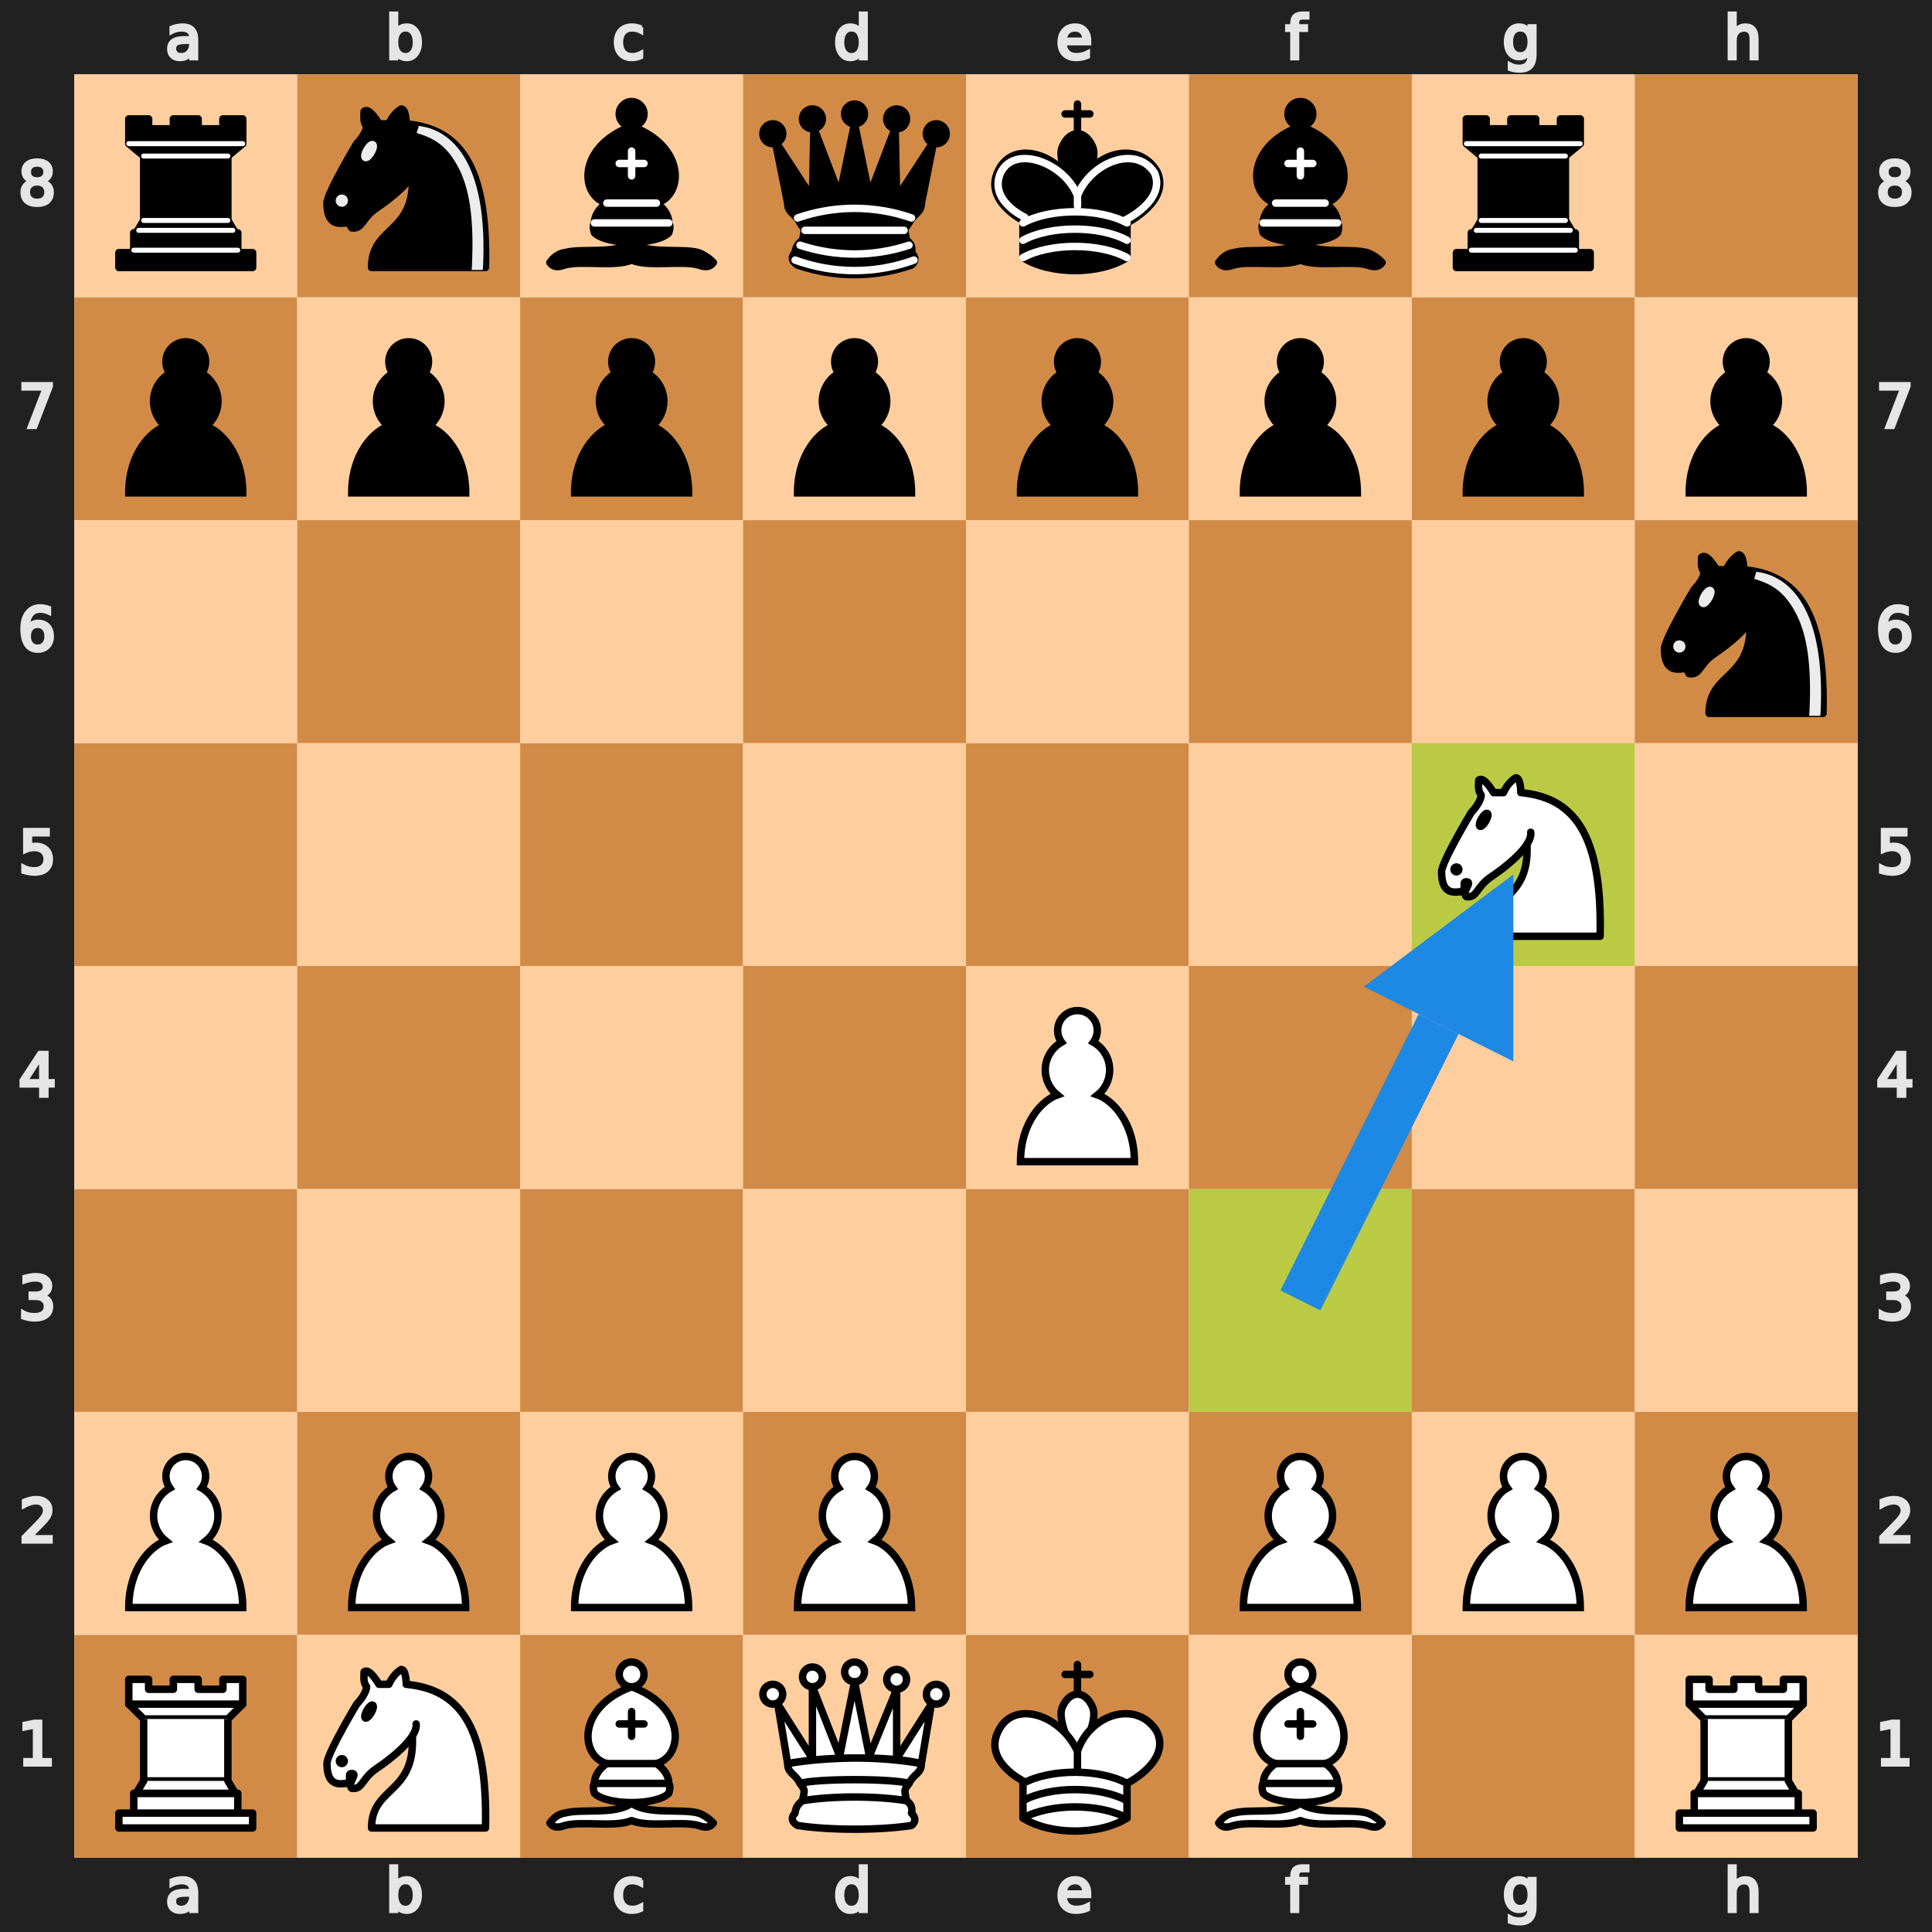
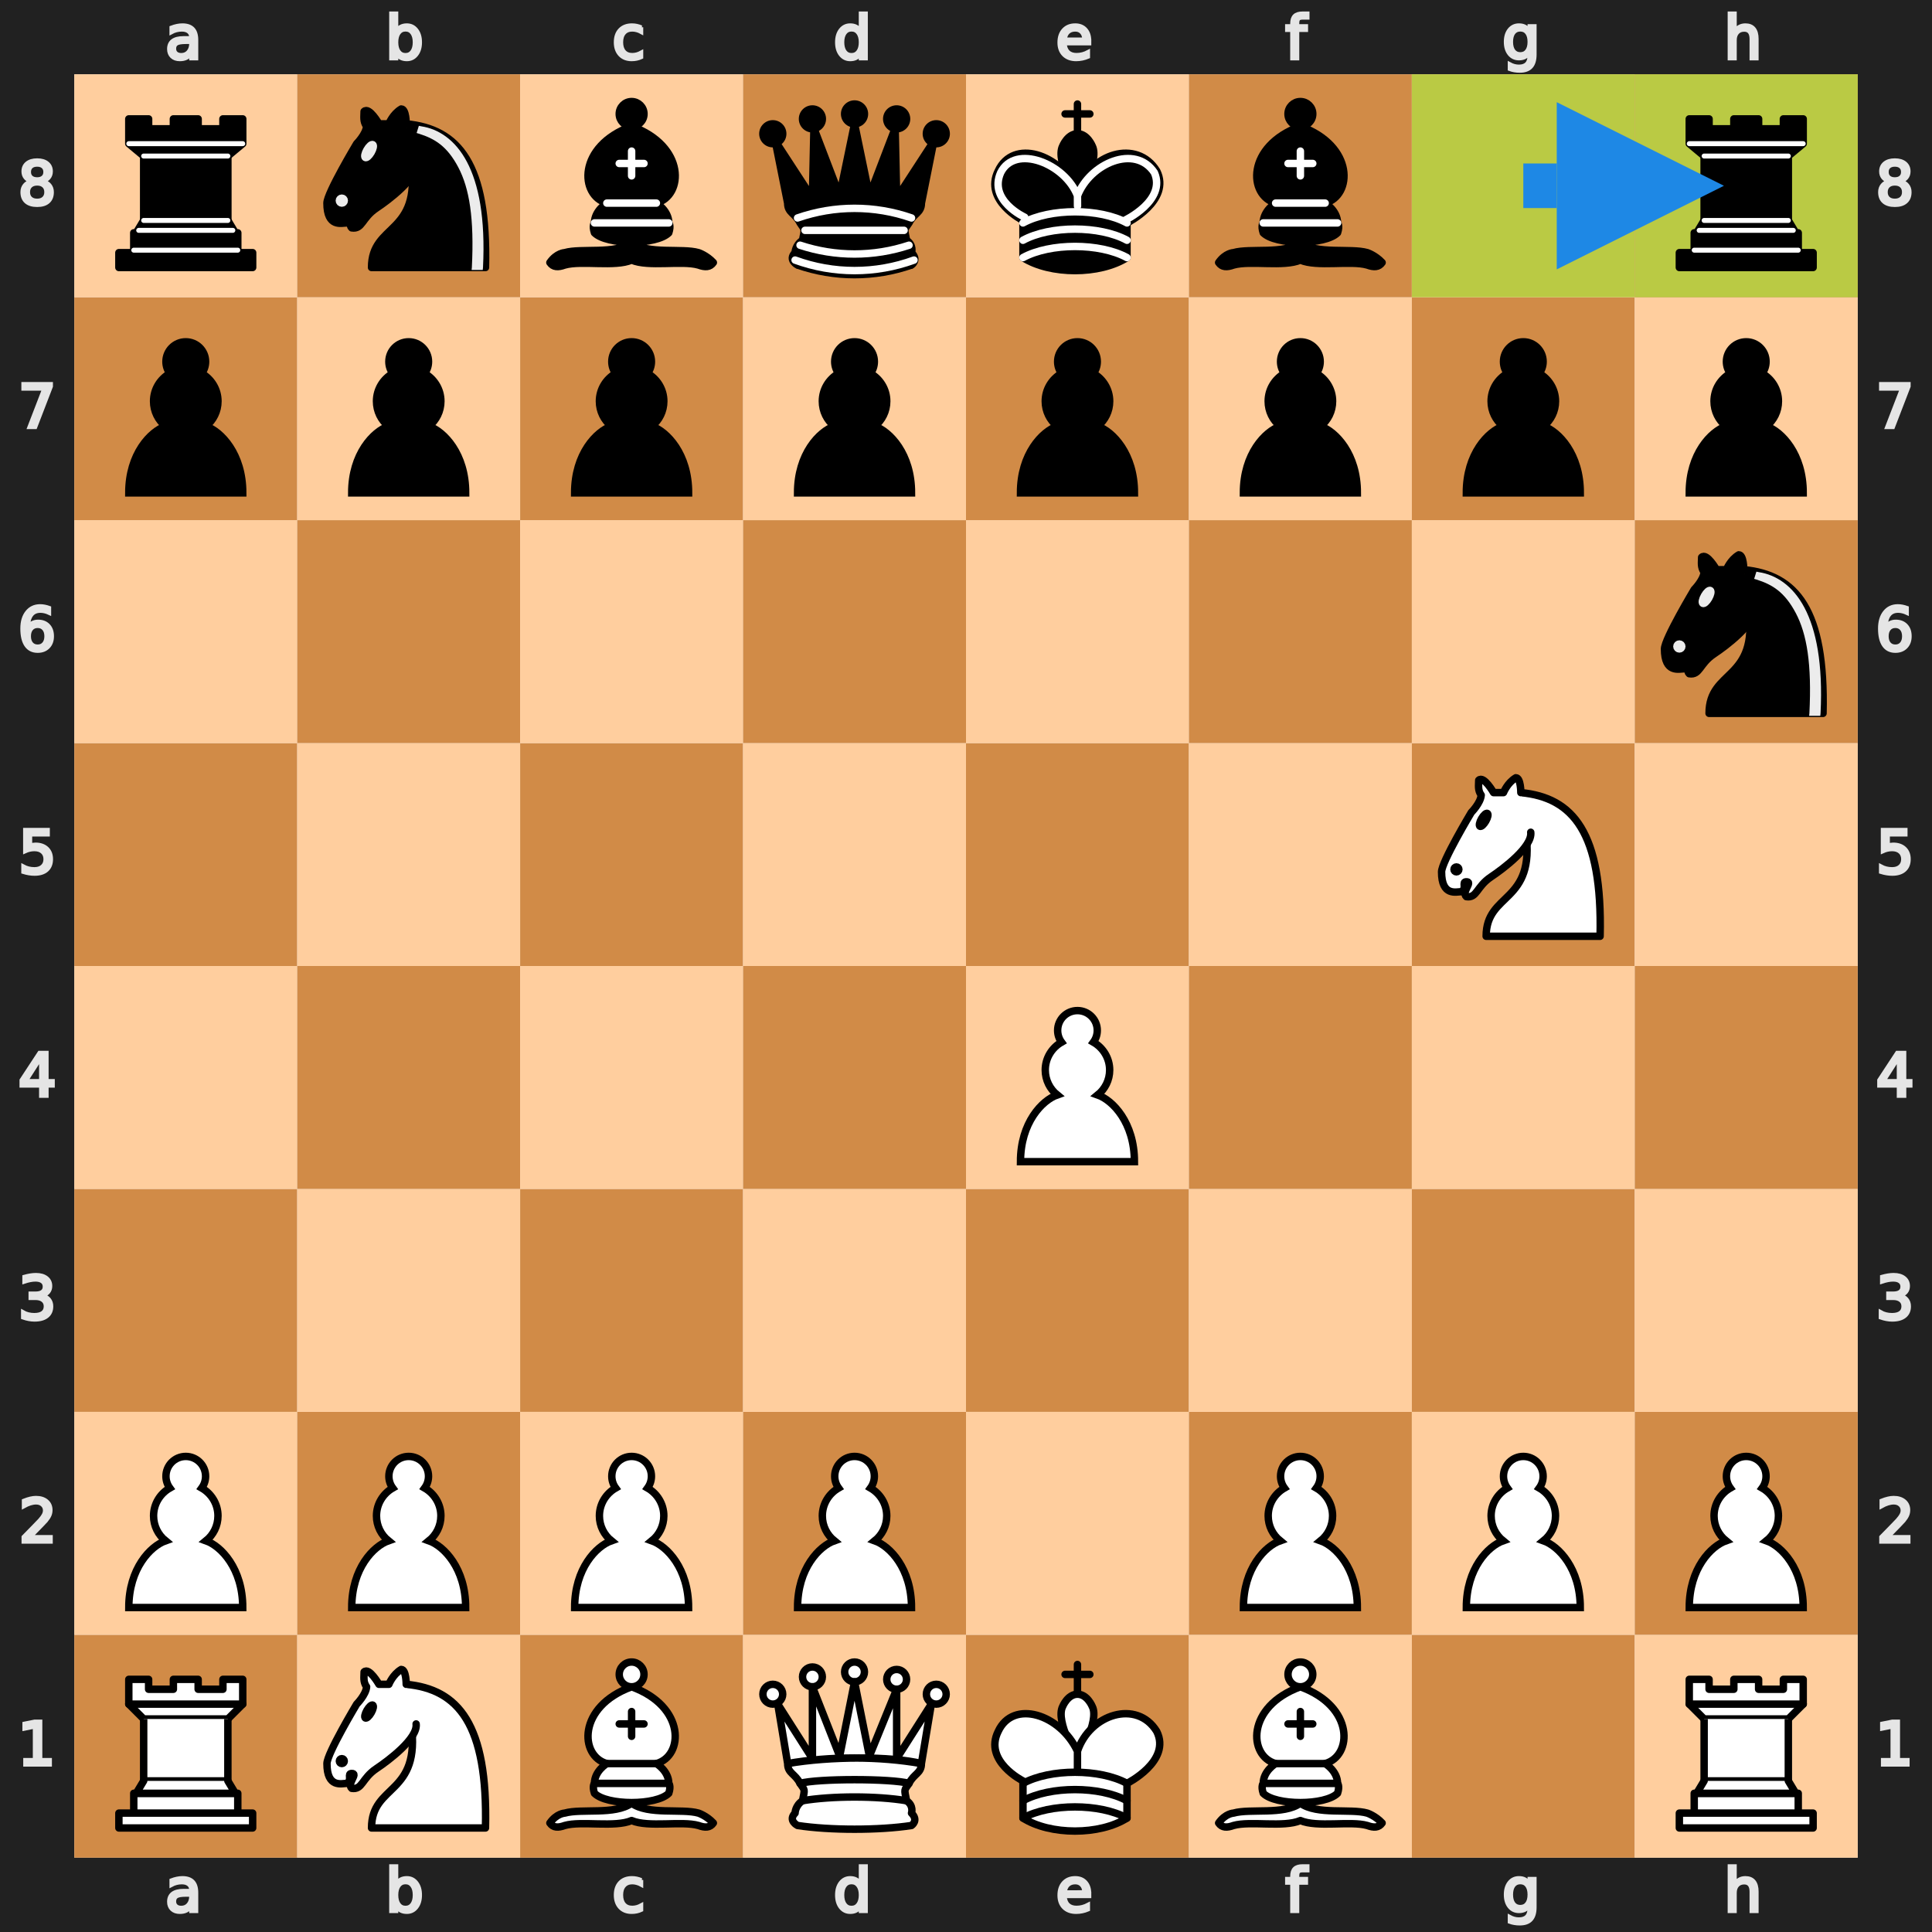
<svg xmlns="http://www.w3.org/2000/svg" xmlns:xlink="http://www.w3.org/1999/xlink" viewBox="0 0 390 390" width="400" height="400">
  <defs>
    <g id="white-pawn" class="white pawn">
      <path d="M22.5 9c-2.21 0-4 1.79-4 4 0 .89.29 1.71.78 2.38C17.33 16.5 16 18.59 16 21c0 2.03.94 3.84 2.41 5.03-3 1.06-7.41 5.55-7.41 13.47h23c0-7.92-4.41-12.41-7.41-13.47 1.47-1.19 2.41-3 2.41-5.03 0-2.41-1.33-4.5-3.28-5.62.49-.67.78-1.49.78-2.38 0-2.21-1.79-4-4-4z" fill="#fff" stroke="#000" stroke-width="1.5" stroke-linecap="round" />
    </g>
    <g id="white-knight" class="white knight" fill="none" fill-rule="evenodd" stroke="#000" stroke-width="1.5" stroke-linecap="round" stroke-linejoin="round">
      <path d="M 22,10 C 32.5,11 38.5,18 38,39 L 15,39 C 15,30 25,32.5 23,18" style="fill:#ffffff; stroke:#000000;" />
      <path d="M 24,18 C 24.38,20.91 18.45,25.37 16,27 C 13,29 13.18,31.34 11,31 C 9.958,30.06 12.41,27.96 11,28 C 10,28 11.19,29.23 10,30 C 9,30 5.997,31 6,26 C 6,24 12,14 12,14 C 12,14 13.89,12.1 14,10.5 C 13.27,9.506 13.5,8.5 13.5,7.5 C 14.5,6.5 16.5,10 16.5,10 L 18.5,10 C 18.5,10 19.28,8.008 21,7 C 22,7 22,10 22,10" style="fill:#ffffff; stroke:#000000;" />
      <path d="M 9.5 25.5 A 0.5 0.5 0 1 1 8.5,25.5 A 0.5 0.5 0 1 1 9.5 25.5 z" style="fill:#000000; stroke:#000000;" />
      <path d="M 15 15.5 A 0.5 1.5 0 1 1 14,15.5 A 0.5 1.5 0 1 1 15 15.5 z" transform="matrix(0.866,0.5,-0.5,0.866,9.693,-5.173)" style="fill:#000000; stroke:#000000;" />
    </g>
    <g id="white-bishop" class="white bishop" fill="none" fill-rule="evenodd" stroke="#000" stroke-width="1.5" stroke-linecap="round" stroke-linejoin="round">
      <g fill="#fff" stroke-linecap="butt">
        <path d="M9 36c3.39-.97 10.11.43 13.5-2 3.39 2.43 10.11 1.03 13.5 2 0 0 1.65.54 3 2-.68.97-1.65.99-3 .5-3.39-.97-10.11.46-13.5-1-3.39 1.46-10.11.03-13.5 1-1.354.49-2.323.47-3-.5 1.354-1.94 3-2 3-2zM15 32c2.5 2.5 12.5 2.5 15 0 .5-1.5 0-2 0-2 0-2.5-2.5-4-2.5-4 5.5-1.5 6-11.5-5-15.5-11 4-10.5 14-5 15.5 0 0-2.5 1.5-2.5 4 0 0-.5.5 0 2zM25 8a2.5 2.5 0 1 1-5 0 2.5 2.5 0 1 1 5 0z" />
      </g>
      <path d="M17.5 26h10M15 30h15m-7.5-14.5v5M20 18h5" stroke-linejoin="miter" />
    </g>
    <g id="white-rook" class="white rook" fill="#fff" fill-rule="evenodd" stroke="#000" stroke-width="1.5" stroke-linecap="round" stroke-linejoin="round">
      <path d="M9 39h27v-3H9v3zM12 36v-4h21v4H12zM11 14V9h4v2h5V9h5v2h5V9h4v5" stroke-linecap="butt" />
      <path d="M34 14l-3 3H14l-3-3" />
      <path d="M31 17v12.5H14V17" stroke-linecap="butt" stroke-linejoin="miter" />
      <path d="M31 29.5l1.5 2.5h-20l1.5-2.5" />
      <path d="M11 14h23" fill="none" stroke-linejoin="miter" />
    </g>
    <g id="white-queen" class="white queen" fill="#fff" fill-rule="evenodd" stroke="#000" stroke-width="1.5" stroke-linecap="round" stroke-linejoin="round">
      <path d="M8 12a2 2 0 1 1-4 0 2 2 0 1 1 4 0zM24.5 7.5a2 2 0 1 1-4 0 2 2 0 1 1 4 0zM41 12a2 2 0 1 1-4 0 2 2 0 1 1 4 0zM16 8.5a2 2 0 1 1-4 0 2 2 0 1 1 4 0zM33 9a2 2 0 1 1-4 0 2 2 0 1 1 4 0z" />
      <path d="M9 26c8.5-1.5 21-1.5 27 0l2-12-7 11V11l-5.5 13.5-3-15-3 15-5.5-14V25L7 14l2 12zM9 26c0 2 1.5 2 2.5 4 1 1.5 1 1 .5 3.5-1.5 1-1.5 2.5-1.5 2.5-1.5 1.5.5 2.5.5 2.5 6.5 1 16.5 1 23 0 0 0 1.5-1 0-2.5 0 0 .5-1.5-1-2.5-.5-2.5-.5-2 .5-3.5 1-2 2.5-2 2.5-4-8.5-1.5-18.5-1.5-27 0z" stroke-linecap="butt" />
      <path d="M11.5 30c3.5-1 18.5-1 22 0M12 33.5c6-1 15-1 21 0" fill="none" />
    </g>
    <g id="white-king" class="white king" fill="none" fill-rule="evenodd" stroke="#000" stroke-width="1.5" stroke-linecap="round" stroke-linejoin="round">
      <path d="M22.5 11.63V6M20 8h5" stroke-linejoin="miter" />
      <path d="M22.5 25s4.5-7.5 3-10.5c0 0-1-2.5-3-2.5s-3 2.5-3 2.5c-1.5 3 3 10.5 3 10.5" fill="#fff" stroke-linecap="butt" stroke-linejoin="miter" />
      <path d="M11.5 37c5.5 3.5 15.5 3.5 21 0v-7s9-4.5 6-10.5c-4-6.5-13.5-3.5-16 4V27v-3.5c-3.5-7.5-13-10.5-16-4-3 6 5 10 5 10V37z" fill="#fff" />
      <path d="M11.5 30c5.5-3 15.5-3 21 0m-21 3.5c5.5-3 15.5-3 21 0m-21 3.5c5.5-3 15.5-3 21 0" />
    </g>
    <g id="black-pawn" class="black pawn">
      <path d="M22.5 9c-2.21 0-4 1.79-4 4 0 .89.29 1.71.78 2.38C17.33 16.5 16 18.59 16 21c0 2.03.94 3.84 2.41 5.03-3 1.06-7.41 5.55-7.41 13.47h23c0-7.92-4.41-12.41-7.41-13.47 1.47-1.19 2.41-3 2.41-5.03 0-2.41-1.33-4.5-3.28-5.62.49-.67.78-1.49.78-2.38 0-2.21-1.79-4-4-4z" fill="#000" stroke="#000" stroke-width="1.5" stroke-linecap="round" />
    </g>
    <g id="black-knight" class="black knight" fill="none" fill-rule="evenodd" stroke="#000" stroke-width="1.5" stroke-linecap="round" stroke-linejoin="round">
      <path d="M 22,10 C 32.5,11 38.5,18 38,39 L 15,39 C 15,30 25,32.5 23,18" style="fill:#000000; stroke:#000000;" />
      <path d="M 24,18 C 24.38,20.91 18.45,25.37 16,27 C 13,29 13.18,31.34 11,31 C 9.958,30.06 12.41,27.96 11,28 C 10,28 11.19,29.23 10,30 C 9,30 5.997,31 6,26 C 6,24 12,14 12,14 C 12,14 13.89,12.1 14,10.5 C 13.27,9.506 13.5,8.5 13.5,7.5 C 14.5,6.5 16.5,10 16.5,10 L 18.5,10 C 18.5,10 19.28,8.008 21,7 C 22,7 22,10 22,10" style="fill:#000000; stroke:#000000;" />
      <path d="M 9.5 25.5 A 0.5 0.5 0 1 1 8.5,25.5 A 0.5 0.5 0 1 1 9.5 25.5 z" style="fill:#ececec; stroke:#ececec;" />
      <path d="M 15 15.5 A 0.5 1.5 0 1 1 14,15.5 A 0.5 1.5 0 1 1 15 15.5 z" transform="matrix(0.866,0.5,-0.5,0.866,9.693,-5.173)" style="fill:#ececec; stroke:#ececec;" />
      <path d="M 24.55,10.4 L 24.1,11.85 L 24.6,12 C 27.75,13 30.25,14.49 32.5,18.75 C 34.75,23.01 35.75,29.06 35.25,39 L 35.2,39.5 L 37.45,39.5 L 37.5,39 C 38,28.94 36.62,22.15 34.25,17.66 C 31.88,13.17 28.46,11.02 25.06,10.5 L 24.55,10.4 z " style="fill:#ececec; stroke:none;" />
    </g>
    <g id="black-bishop" class="black bishop" fill="none" fill-rule="evenodd" stroke="#000" stroke-width="1.5" stroke-linecap="round" stroke-linejoin="round">
      <path d="M9 36c3.39-.97 10.11.43 13.5-2 3.39 2.43 10.11 1.03 13.5 2 0 0 1.65.54 3 2-.68.97-1.65.99-3 .5-3.39-.97-10.11.46-13.5-1-3.39 1.46-10.11.03-13.5 1-1.354.49-2.323.47-3-.5 1.354-1.94 3-2 3-2zm6-4c2.5 2.5 12.5 2.5 15 0 .5-1.5 0-2 0-2 0-2.5-2.5-4-2.5-4 5.5-1.5 6-11.5-5-15.5-11 4-10.5 14-5 15.5 0 0-2.5 1.5-2.5 4 0 0-.5.5 0 2zM25 8a2.5 2.5 0 1 1-5 0 2.5 2.5 0 1 1 5 0z" fill="#000" stroke-linecap="butt" />
      <path d="M17.5 26h10M15 30h15m-7.5-14.5v5M20 18h5" stroke="#fff" stroke-linejoin="miter" />
    </g>
    <g id="black-rook" class="black rook" fill="#000" fill-rule="evenodd" stroke="#000" stroke-width="1.5" stroke-linecap="round" stroke-linejoin="round">
      <path d="M9 39h27v-3H9v3zM12.5 32l1.5-2.5h17l1.5 2.5h-20zM12 36v-4h21v4H12z" stroke-linecap="butt" />
      <path d="M14 29.5v-13h17v13H14z" stroke-linecap="butt" stroke-linejoin="miter" />
      <path d="M14 16.5L11 14h23l-3 2.5H14zM11 14V9h4v2h5V9h5v2h5V9h4v5H11z" stroke-linecap="butt" />
      <path d="M12 35.5h21M13 31.5h19M14 29.5h17M14 16.5h17M11 14h23" fill="none" stroke="#fff" stroke-width="1" stroke-linejoin="miter" />
    </g>
    <g id="black-queen" class="black queen" fill="#000" fill-rule="evenodd" stroke="#000" stroke-width="1.5" stroke-linecap="round" stroke-linejoin="round">
      <g fill="#000" stroke="none">
        <circle cx="6" cy="12" r="2.75" />
        <circle cx="14" cy="9" r="2.75" />
        <circle cx="22.5" cy="8" r="2.75" />
        <circle cx="31" cy="9" r="2.75" />
        <circle cx="39" cy="12" r="2.75" />
      </g>
      <path d="M9 26c8.5-1.5 21-1.5 27 0l2.5-12.5L31 25l-.3-14.1-5.2 13.6-3-14.5-3 14.5-5.2-13.6L14 25 6.5 13.5 9 26zM9 26c0 2 1.5 2 2.5 4 1 1.5 1 1 .5 3.5-1.5 1-1.5 2.5-1.5 2.5-1.5 1.5.5 2.5.5 2.5 6.5 1 16.5 1 23 0 0 0 1.5-1 0-2.5 0 0 .5-1.5-1-2.5-.5-2.5-.5-2 .5-3.5 1-2 2.5-2 2.5-4-8.5-1.5-18.5-1.5-27 0z" stroke-linecap="butt" />
      <path d="M11 38.5a35 35 1 0 0 23 0" fill="none" stroke-linecap="butt" />
      <path d="M11 29a35 35 1 0 1 23 0M12.5 31.5h20M11.5 34.5a35 35 1 0 0 22 0M10.5 37.5a35 35 1 0 0 24 0" fill="none" stroke="#fff" />
    </g>
    <g id="black-king" class="black king" fill="none" fill-rule="evenodd" stroke="#000" stroke-width="1.5" stroke-linecap="round" stroke-linejoin="round">
      <path d="M22.5 11.63V6" stroke-linejoin="miter" />
      <path d="M22.5 25s4.5-7.5 3-10.5c0 0-1-2.5-3-2.5s-3 2.5-3 2.5c-1.5 3 3 10.5 3 10.5" fill="#000" stroke-linecap="butt" stroke-linejoin="miter" />
      <path d="M11.5 37c5.5 3.5 15.5 3.5 21 0v-7s9-4.5 6-10.5c-4-6.5-13.5-3.5-16 4V27v-3.5c-3.5-7.5-13-10.5-16-4-3 6 5 10 5 10V37z" fill="#000" />
      <path d="M20 8h5" stroke-linejoin="miter" />
      <path d="M32 29.5s8.5-4 6.03-9.65C34.15 14 25 18 22.5 24.5l.01 2.1-.01-2.1C20 18 9.906 14 6.997 19.85c-2.497 5.65 4.853 9 4.853 9M11.5 30c5.5-3 15.5-3 21 0m-21 3.5c5.5-3 15.5-3 21 0m-21 3.5c5.5-3 15.5-3 21 0" stroke="#fff" />
    </g>
  </defs>
  <rect x="7.5" y="7.5" width="375" height="375" fill="none" stroke="#212121" stroke-width="15" />
  <g transform="translate(20, 1) scale(0.75, 0.75)" fill="#e5e5e5" stroke="#e5e5e5">
    <path d="M23.328 10.016q-1.742 0-2.414.398-.672.398-.672 1.36 0 .765.5 1.218.508.445 1.375.445 1.196 0 1.914-.843.727-.852.727-2.258v-.32zm2.867-.594v4.992h-1.437v-1.328q-.492.797-1.227 1.18-.734.375-1.797.375-1.343 0-2.14-.75-.79-.758-.79-2.024 0-1.476.985-2.226.992-.75 2.953-.75h2.016V8.75q0-.992-.656-1.531-.649-.547-1.829-.547-.75 0-1.46.18-.711.18-1.368.539V6.062q.79-.304 1.532-.453.742-.156 1.445-.156 1.898 0 2.836.984.937.985.937 2.985z" />
  </g>
  <g transform="translate(20, 375) scale(0.75, 0.75)" fill="#e5e5e5" stroke="#e5e5e5">
    <path d="M23.328 10.016q-1.742 0-2.414.398-.672.398-.672 1.36 0 .765.5 1.218.508.445 1.375.445 1.196 0 1.914-.843.727-.852.727-2.258v-.32zm2.867-.594v4.992h-1.437v-1.328q-.492.797-1.227 1.18-.734.375-1.797.375-1.343 0-2.14-.75-.79-.758-.79-2.024 0-1.476.985-2.226.992-.75 2.953-.75h2.016V8.75q0-.992-.656-1.531-.649-.547-1.829-.547-.75 0-1.46.18-.711.18-1.368.539V6.062q.79-.304 1.532-.453.742-.156 1.445-.156 1.898 0 2.836.984.937.985.937 2.985z" />
  </g>
  <g transform="translate(65, 1) scale(0.75, 0.75)" fill="#e5e5e5" stroke="#e5e5e5">
    <path d="M24.922 10.047q0-1.586-.656-2.485-.649-.906-1.79-.906-1.14 0-1.796.906-.649.899-.649 2.485 0 1.586.649 2.492.656.898 1.797.898 1.14 0 1.789-.898.656-.906.656-2.492zm-4.89-3.055q.452-.781 1.14-1.156.695-.383 1.656-.383 1.594 0 2.586 1.266 1 1.265 1 3.328 0 2.062-1 3.328-.992 1.266-2.586 1.266-.96 0-1.656-.375-.688-.383-1.14-1.164v1.312h-1.446V2.258h1.445z" />
  </g>
  <g transform="translate(65, 375) scale(0.75, 0.75)" fill="#e5e5e5" stroke="#e5e5e5">
    <path d="M24.922 10.047q0-1.586-.656-2.485-.649-.906-1.79-.906-1.14 0-1.796.906-.649.899-.649 2.485 0 1.586.649 2.492.656.898 1.797.898 1.14 0 1.789-.898.656-.906.656-2.492zm-4.89-3.055q.452-.781 1.14-1.156.695-.383 1.656-.383 1.594 0 2.586 1.266 1 1.265 1 3.328 0 2.062-1 3.328-.992 1.266-2.586 1.266-.96 0-1.656-.375-.688-.383-1.14-1.164v1.312h-1.446V2.258h1.445z" />
  </g>
  <g transform="translate(110, 1) scale(0.75, 0.75)" fill="#e5e5e5" stroke="#e5e5e5">
    <path d="M25.96 6v1.344q-.608-.336-1.226-.5-.609-.172-1.234-.172-1.398 0-2.172.89-.773.883-.773 2.485 0 1.601.773 2.492.774.883 2.172.883.625 0 1.234-.164.618-.172 1.227-.508v1.328q-.602.281-1.25.422-.64.14-1.367.14-1.977 0-3.14-1.242-1.165-1.242-1.165-3.351 0-2.14 1.172-3.367 1.18-1.227 3.227-1.227.664 0 1.296.14.633.134 1.227.407z" />
  </g>
  <g transform="translate(110, 375) scale(0.75, 0.75)" fill="#e5e5e5" stroke="#e5e5e5">
    <path d="M25.96 6v1.344q-.608-.336-1.226-.5-.609-.172-1.234-.172-1.398 0-2.172.89-.773.883-.773 2.485 0 1.601.773 2.492.774.883 2.172.883.625 0 1.234-.164.618-.172 1.227-.508v1.328q-.602.281-1.25.422-.64.14-1.367.14-1.977 0-3.14-1.242-1.165-1.242-1.165-3.351 0-2.14 1.172-3.367 1.18-1.227 3.227-1.227.664 0 1.296.14.633.134 1.227.407z" />
  </g>
  <g transform="translate(155, 1) scale(0.75, 0.75)" fill="#e5e5e5" stroke="#e5e5e5">
    <path d="M24.973 6.992V2.258h1.437v12.156h-1.437v-1.312q-.453.78-1.149 1.164-.687.375-1.656.375-1.586 0-2.586-1.266-.992-1.266-.992-3.328 0-2.063.992-3.328 1-1.266 2.586-1.266.969 0 1.656.383.696.375 1.149 1.156zm-4.899 3.055q0 1.586.649 2.492.656.898 1.797.898 1.14 0 1.796-.898.657-.906.657-2.492 0-1.586-.657-2.485-.656-.906-1.796-.906-1.141 0-1.797.906-.649.899-.649 2.485z" />
  </g>
  <g transform="translate(155, 375) scale(0.75, 0.75)" fill="#e5e5e5" stroke="#e5e5e5">
    <path d="M24.973 6.992V2.258h1.437v12.156h-1.437v-1.312q-.453.78-1.149 1.164-.687.375-1.656.375-1.586 0-2.586-1.266-.992-1.266-.992-3.328 0-2.063.992-3.328 1-1.266 2.586-1.266.969 0 1.656.383.696.375 1.149 1.156zm-4.899 3.055q0 1.586.649 2.492.656.898 1.797.898 1.14 0 1.796-.898.657-.906.657-2.492 0-1.586-.657-2.485-.656-.906-1.796-.906-1.141 0-1.797.906-.649.899-.649 2.485z" />
  </g>
  <g transform="translate(200, 1) scale(0.75, 0.75)" fill="#e5e5e5" stroke="#e5e5e5">
    <path d="M26.555 9.68v.703h-6.61q.094 1.484.89 2.265.806.774 2.235.774.828 0 1.602-.203.781-.203 1.547-.61v1.36q-.774.328-1.586.5-.813.172-1.649.172-2.093 0-3.32-1.22-1.219-1.218-1.219-3.296 0-2.148 1.157-3.406 1.164-1.266 3.132-1.266 1.766 0 2.79 1.14 1.03 1.134 1.03 3.087zm-1.438-.422q-.015-1.18-.664-1.883-.64-.703-1.703-.703-1.203 0-1.93.68-.718.68-.828 1.914z" />
  </g>
  <g transform="translate(200, 375) scale(0.75, 0.75)" fill="#e5e5e5" stroke="#e5e5e5">
    <path d="M26.555 9.68v.703h-6.61q.094 1.484.89 2.265.806.774 2.235.774.828 0 1.602-.203.781-.203 1.547-.61v1.36q-.774.328-1.586.5-.813.172-1.649.172-2.093 0-3.32-1.22-1.219-1.218-1.219-3.296 0-2.148 1.157-3.406 1.164-1.266 3.132-1.266 1.766 0 2.79 1.14 1.03 1.134 1.03 3.087zm-1.438-.422q-.015-1.18-.664-1.883-.64-.703-1.703-.703-1.203 0-1.93.68-.718.68-.828 1.914z" />
  </g>
  <g transform="translate(245, 1) scale(0.75, 0.75)" fill="#e5e5e5" stroke="#e5e5e5">
    <path d="M25.285 2.258v1.195H23.91q-.773 0-1.078.313-.297.312-.297 1.125v.773h2.367v1.117h-2.367v7.633H21.09V6.781h-1.375V5.664h1.375v-.61q0-1.46.68-2.124.68-.672 2.156-.672z" />
  </g>
  <g transform="translate(245, 375) scale(0.75, 0.75)" fill="#e5e5e5" stroke="#e5e5e5">
    <path d="M25.285 2.258v1.195H23.91q-.773 0-1.078.313-.297.312-.297 1.125v.773h2.367v1.117h-2.367v7.633H21.09V6.781h-1.375V5.664h1.375v-.61q0-1.46.68-2.124.68-.672 2.156-.672z" />
  </g>
  <g transform="translate(290, 1) scale(0.75, 0.75)" fill="#e5e5e5" stroke="#e5e5e5">
    <path d="M24.973 9.937q0-1.562-.649-2.421-.64-.86-1.804-.86-1.157 0-1.805.86-.64.859-.64 2.421 0 1.555.64 2.415.648.859 1.805.859 1.164 0 1.804-.86.649-.859.649-2.414zm1.437 3.391q0 2.234-.992 3.32-.992 1.094-3.04 1.094-.757 0-1.429-.117-.672-.11-1.304-.344v-1.398q.632.344 1.25.508.617.164 1.257.164 1.414 0 2.118-.743.703-.734.703-2.226v-.711q-.446.773-1.141 1.156-.695.383-1.664.383-1.61 0-2.594-1.227-.984-1.226-.984-3.25 0-2.03.984-3.257.985-1.227 2.594-1.227.969 0 1.664.383t1.14 1.156V5.664h1.438z" />
  </g>
  <g transform="translate(290, 375) scale(0.75, 0.75)" fill="#e5e5e5" stroke="#e5e5e5">
    <path d="M24.973 9.937q0-1.562-.649-2.421-.64-.86-1.804-.86-1.157 0-1.805.86-.64.859-.64 2.421 0 1.555.64 2.415.648.859 1.805.859 1.164 0 1.804-.86.649-.859.649-2.414zm1.437 3.391q0 2.234-.992 3.32-.992 1.094-3.04 1.094-.757 0-1.429-.117-.672-.11-1.304-.344v-1.398q.632.344 1.25.508.617.164 1.257.164 1.414 0 2.118-.743.703-.734.703-2.226v-.711q-.446.773-1.141 1.156-.695.383-1.664.383-1.61 0-2.594-1.227-.984-1.226-.984-3.25 0-2.03.984-3.257.985-1.227 2.594-1.227.969 0 1.664.383t1.14 1.156V5.664h1.438z" />
  </g>
  <g transform="translate(335, 1) scale(0.75, 0.75)" fill="#e5e5e5" stroke="#e5e5e5">
    <path d="M26.164 9.133v5.281h-1.437V9.18q0-1.243-.485-1.86-.484-.617-1.453-.617-1.164 0-1.836.742-.672.742-.672 2.024v4.945h-1.445V2.258h1.445v4.765q.516-.789 1.211-1.18.703-.39 1.617-.39 1.508 0 2.282.938.773.93.773 2.742z" />
  </g>
  <g transform="translate(335, 375) scale(0.75, 0.75)" fill="#e5e5e5" stroke="#e5e5e5">
    <path d="M26.164 9.133v5.281h-1.437V9.18q0-1.243-.485-1.86-.484-.617-1.453-.617-1.164 0-1.836.742-.672.742-.672 2.024v4.945h-1.445V2.258h1.445v4.765q.516-.789 1.211-1.18.703-.39 1.617-.39 1.508 0 2.282.938.773.93.773 2.742z" />
  </g>
  <g transform="translate(0, 335) scale(0.75, 0.75)" fill="#e5e5e5" stroke="#e5e5e5">
    <path d="M6.754 26.996h2.578v-8.898l-2.805.562v-1.437l2.79-.563h1.578v10.336h2.578v1.328h-6.72z" />
  </g>
  <g transform="translate(375, 335) scale(0.75, 0.75)" fill="#e5e5e5" stroke="#e5e5e5">
    <path d="M6.754 26.996h2.578v-8.898l-2.805.562v-1.437l2.79-.563h1.578v10.336h2.578v1.328h-6.72z" />
  </g>
  <g transform="translate(0, 290) scale(0.75, 0.75)" fill="#e5e5e5" stroke="#e5e5e5">
    <path d="M8.195 26.996h5.508v1.328H6.297v-1.328q.898-.93 2.445-2.492 1.555-1.57 1.953-2.024.758-.851 1.055-1.437.305-.594.305-1.164 0-.93-.657-1.516-.648-.586-1.695-.586-.742 0-1.57.258-.82.258-1.758.781v-1.593q.953-.383 1.781-.578.828-.196 1.516-.196 1.812 0 2.89.906 1.079.907 1.079 2.422 0 .72-.274 1.368-.265.64-.976 1.515-.196.227-1.243 1.313-1.046 1.078-2.953 3.023z" />
  </g>
  <g transform="translate(375, 290) scale(0.75, 0.75)" fill="#e5e5e5" stroke="#e5e5e5">
    <path d="M8.195 26.996h5.508v1.328H6.297v-1.328q.898-.93 2.445-2.492 1.555-1.57 1.953-2.024.758-.851 1.055-1.437.305-.594.305-1.164 0-.93-.657-1.516-.648-.586-1.695-.586-.742 0-1.57.258-.82.258-1.758.781v-1.593q.953-.383 1.781-.578.828-.196 1.516-.196 1.812 0 2.89.906 1.079.907 1.079 2.422 0 .72-.274 1.368-.265.64-.976 1.515-.196.227-1.243 1.313-1.046 1.078-2.953 3.023z" />
  </g>
  <g transform="translate(0, 245) scale(0.75, 0.75)" fill="#e5e5e5" stroke="#e5e5e5">
    <path d="M11.434 22.035q1.132.242 1.765 1.008.64.766.64 1.89 0 1.727-1.187 2.672-1.187.946-3.375.946-.734 0-1.515-.149-.774-.14-1.602-.43V26.45q.656.383 1.438.578.78.196 1.632.196 1.485 0 2.258-.586.782-.586.782-1.703 0-1.032-.727-1.61-.719-.586-2.008-.586h-1.36v-1.297h1.423q1.164 0 1.78-.46.618-.47.618-1.344 0-.899-.64-1.375-.633-.485-1.82-.485-.65 0-1.391.141-.743.14-1.633.437V16.95q.898-.25 1.68-.375.788-.125 1.484-.125 1.797 0 2.844.82 1.046.813 1.046 2.204 0 .968-.554 1.64-.555.664-1.578.922z" />
  </g>
  <g transform="translate(375, 245) scale(0.75, 0.75)" fill="#e5e5e5" stroke="#e5e5e5">
    <path d="M11.434 22.035q1.132.242 1.765 1.008.64.766.64 1.89 0 1.727-1.187 2.672-1.187.946-3.375.946-.734 0-1.515-.149-.774-.14-1.602-.43V26.45q.656.383 1.438.578.78.196 1.632.196 1.485 0 2.258-.586.782-.586.782-1.703 0-1.032-.727-1.61-.719-.586-2.008-.586h-1.36v-1.297h1.423q1.164 0 1.78-.46.618-.47.618-1.344 0-.899-.64-1.375-.633-.485-1.82-.485-.65 0-1.391.141-.743.14-1.633.437V16.95q.898-.25 1.68-.375.788-.125 1.484-.125 1.797 0 2.844.82 1.046.813 1.046 2.204 0 .968-.554 1.64-.555.664-1.578.922z" />
  </g>
  <g transform="translate(0, 200) scale(0.75, 0.75)" fill="#e5e5e5" stroke="#e5e5e5">
    <path d="M11.016 18.035L7.03 24.262h3.985zm-.414-1.375h1.984v7.602h1.664v1.312h-1.664v2.75h-1.57v-2.75H5.75v-1.523z" />
  </g>
  <g transform="translate(375, 200) scale(0.75, 0.75)" fill="#e5e5e5" stroke="#e5e5e5">
    <path d="M11.016 18.035L7.03 24.262h3.985zm-.414-1.375h1.984v7.602h1.664v1.312h-1.664v2.75h-1.57v-2.75H5.75v-1.523z" />
  </g>
  <g transform="translate(0, 155) scale(0.75, 0.75)" fill="#e5e5e5" stroke="#e5e5e5">
    <path d="M6.719 16.66h6.195v1.328h-4.75v2.86q.344-.118.688-.172.343-.063.687-.063 1.953 0 3.094 1.07 1.14 1.07 1.14 2.899 0 1.883-1.171 2.93-1.172 1.039-3.305 1.039-.735 0-1.5-.125-.758-.125-1.57-.375v-1.586q.703.383 1.453.57.75.188 1.586.188 1.351 0 2.14-.711.79-.711.79-1.93 0-1.219-.79-1.93-.789-.71-2.14-.71-.633 0-1.266.14-.625.14-1.281.438z" />
  </g>
  <g transform="translate(375, 155) scale(0.75, 0.75)" fill="#e5e5e5" stroke="#e5e5e5">
    <path d="M6.719 16.66h6.195v1.328h-4.75v2.86q.344-.118.688-.172.343-.063.687-.063 1.953 0 3.094 1.07 1.14 1.07 1.14 2.899 0 1.883-1.171 2.93-1.172 1.039-3.305 1.039-.735 0-1.5-.125-.758-.125-1.57-.375v-1.586q.703.383 1.453.57.75.188 1.586.188 1.351 0 2.14-.711.79-.711.79-1.93 0-1.219-.79-1.93-.789-.71-2.14-.71-.633 0-1.266.14-.625.14-1.281.438z" />
  </g>
  <g transform="translate(0, 110) scale(0.75, 0.75)" fill="#e5e5e5" stroke="#e5e5e5">
    <path d="M10.137 21.863q-1.063 0-1.688.727-.617.726-.617 1.992 0 1.258.617 1.992.625.727 1.688.727 1.062 0 1.68-.727.624-.734.624-1.992 0-1.266-.625-1.992-.617-.727-1.68-.727zm3.133-4.945v1.437q-.594-.28-1.204-.43-.601-.148-1.195-.148-1.562 0-2.39 1.055-.82 1.055-.938 3.188.46-.68 1.156-1.04.696-.367 1.531-.367 1.758 0 2.774 1.07 1.023 1.063 1.023 2.899 0 1.797-1.062 2.883-1.063 1.086-2.828 1.086-2.024 0-3.094-1.547-1.07-1.555-1.07-4.5 0-2.766 1.312-4.406 1.313-1.649 3.524-1.649.593 0 1.195.117.61.118 1.266.352z" />
  </g>
  <g transform="translate(375, 110) scale(0.75, 0.75)" fill="#e5e5e5" stroke="#e5e5e5">
    <path d="M10.137 21.863q-1.063 0-1.688.727-.617.726-.617 1.992 0 1.258.617 1.992.625.727 1.688.727 1.062 0 1.68-.727.624-.734.624-1.992 0-1.266-.625-1.992-.617-.727-1.68-.727zm3.133-4.945v1.437q-.594-.28-1.204-.43-.601-.148-1.195-.148-1.562 0-2.39 1.055-.82 1.055-.938 3.188.46-.68 1.156-1.04.696-.367 1.531-.367 1.758 0 2.774 1.07 1.023 1.063 1.023 2.899 0 1.797-1.062 2.883-1.063 1.086-2.828 1.086-2.024 0-3.094-1.547-1.07-1.555-1.07-4.5 0-2.766 1.312-4.406 1.313-1.649 3.524-1.649.593 0 1.195.117.61.118 1.266.352z" />
  </g>
  <g transform="translate(0, 65) scale(0.75, 0.75)" fill="#e5e5e5" stroke="#e5e5e5">
    <path d="M6.25 16.66h7.5v.672L9.516 28.324H7.867l3.985-10.336H6.25z" />
  </g>
  <g transform="translate(375, 65) scale(0.75, 0.75)" fill="#e5e5e5" stroke="#e5e5e5">
    <path d="M6.25 16.66h7.5v.672L9.516 28.324H7.867l3.985-10.336H6.25z" />
  </g>
  <g transform="translate(0, 20) scale(0.75, 0.75)" fill="#e5e5e5" stroke="#e5e5e5">
    <path d="M10 22.785q-1.125 0-1.773.602-.641.601-.641 1.656t.64 1.656q.649.602 1.774.602t1.773-.602q.649-.61.649-1.656 0-1.055-.649-1.656-.64-.602-1.773-.602zm-1.578-.672q-1.016-.25-1.586-.945-.563-.695-.563-1.695 0-1.399.993-2.211 1-.813 2.734-.813 1.742 0 2.734.813.993.812.993 2.21 0 1-.57 1.696-.563.695-1.571.945 1.14.266 1.773 1.04.641.773.641 1.89 0 1.695-1.04 2.602-1.03.906-2.96.906t-2.969-.906Q6 26.738 6 25.043q0-1.117.64-1.89.641-.774 1.782-1.04zm-.578-2.492q0 .906.562 1.414.57.508 1.594.508 1.016 0 1.586-.508.578-.508.578-1.414 0-.906-.578-1.414-.57-.508-1.586-.508-1.023 0-1.594.508-.562.508-.562 1.414z" />
  </g>
  <g transform="translate(375, 20) scale(0.75, 0.75)" fill="#e5e5e5" stroke="#e5e5e5">
    <path d="M10 22.785q-1.125 0-1.773.602-.641.601-.641 1.656t.64 1.656q.649.602 1.774.602t1.773-.602q.649-.61.649-1.656 0-1.055-.649-1.656-.64-.602-1.773-.602zm-1.578-.672q-1.016-.25-1.586-.945-.563-.695-.563-1.695 0-1.399.993-2.211 1-.813 2.734-.813 1.742 0 2.734.813.993.812.993 2.21 0 1-.57 1.696-.563.695-1.571.945 1.14.266 1.773 1.04.641.773.641 1.89 0 1.695-1.04 2.602-1.03.906-2.96.906t-2.969-.906Q6 26.738 6 25.043q0-1.117.64-1.89.641-.774 1.782-1.04zm-.578-2.492q0 .906.562 1.414.57.508 1.594.508 1.016 0 1.586-.508.578-.508.578-1.414 0-.906-.578-1.414-.57-.508-1.586-.508-1.023 0-1.594.508-.562.508-.562 1.414z" />
  </g>
  <rect x="15" y="330" width="45" height="45" class="square dark a1" stroke="none" fill="#d18b47" />
  <rect x="60" y="330" width="45" height="45" class="square light b1" stroke="none" fill="#ffce9e" />
  <rect x="105" y="330" width="45" height="45" class="square dark c1" stroke="none" fill="#d18b47" />
  <rect x="150" y="330" width="45" height="45" class="square light d1" stroke="none" fill="#ffce9e" />
  <rect x="195" y="330" width="45" height="45" class="square dark e1" stroke="none" fill="#d18b47" />
  <rect x="240" y="330" width="45" height="45" class="square light f1" stroke="none" fill="#ffce9e" />
  <rect x="285" y="330" width="45" height="45" class="square dark g1" stroke="none" fill="#d18b47" />
  <rect x="330" y="330" width="45" height="45" class="square light h1" stroke="none" fill="#ffce9e" />
  <rect x="15" y="285" width="45" height="45" class="square light a2" stroke="none" fill="#ffce9e" />
  <rect x="60" y="285" width="45" height="45" class="square dark b2" stroke="none" fill="#d18b47" />
  <rect x="105" y="285" width="45" height="45" class="square light c2" stroke="none" fill="#ffce9e" />
  <rect x="150" y="285" width="45" height="45" class="square dark d2" stroke="none" fill="#d18b47" />
  <rect x="195" y="285" width="45" height="45" class="square light e2" stroke="none" fill="#ffce9e" />
  <rect x="240" y="285" width="45" height="45" class="square dark f2" stroke="none" fill="#d18b47" />
  <rect x="285" y="285" width="45" height="45" class="square light g2" stroke="none" fill="#ffce9e" />
  <rect x="330" y="285" width="45" height="45" class="square dark h2" stroke="none" fill="#d18b47" />
  <rect x="15" y="240" width="45" height="45" class="square dark a3" stroke="none" fill="#d18b47" />
  <rect x="60" y="240" width="45" height="45" class="square light b3" stroke="none" fill="#ffce9e" />
  <rect x="105" y="240" width="45" height="45" class="square dark c3" stroke="none" fill="#d18b47" />
  <rect x="150" y="240" width="45" height="45" class="square light d3" stroke="none" fill="#ffce9e" />
  <rect x="195" y="240" width="45" height="45" class="square dark e3" stroke="none" fill="#d18b47" />
  <rect x="240" y="240" width="45" height="45" class="square light f3" stroke="none" fill="#ffce9e" />
-   <rect x="240" y="240" width="45" height="45" stroke="none" fill="#baca44" />
  <rect x="285" y="240" width="45" height="45" class="square dark g3" stroke="none" fill="#d18b47" />
  <rect x="330" y="240" width="45" height="45" class="square light h3" stroke="none" fill="#ffce9e" />
  <rect x="15" y="195" width="45" height="45" class="square light a4" stroke="none" fill="#ffce9e" />
  <rect x="60" y="195" width="45" height="45" class="square dark b4" stroke="none" fill="#d18b47" />
  <rect x="105" y="195" width="45" height="45" class="square light c4" stroke="none" fill="#ffce9e" />
  <rect x="150" y="195" width="45" height="45" class="square dark d4" stroke="none" fill="#d18b47" />
  <rect x="195" y="195" width="45" height="45" class="square light e4" stroke="none" fill="#ffce9e" />
  <rect x="240" y="195" width="45" height="45" class="square dark f4" stroke="none" fill="#d18b47" />
  <rect x="285" y="195" width="45" height="45" class="square light g4" stroke="none" fill="#ffce9e" />
  <rect x="330" y="195" width="45" height="45" class="square dark h4" stroke="none" fill="#d18b47" />
  <rect x="15" y="150" width="45" height="45" class="square dark a5" stroke="none" fill="#d18b47" />
  <rect x="60" y="150" width="45" height="45" class="square light b5" stroke="none" fill="#ffce9e" />
  <rect x="105" y="150" width="45" height="45" class="square dark c5" stroke="none" fill="#d18b47" />
  <rect x="150" y="150" width="45" height="45" class="square light d5" stroke="none" fill="#ffce9e" />
  <rect x="195" y="150" width="45" height="45" class="square dark e5" stroke="none" fill="#d18b47" />
  <rect x="240" y="150" width="45" height="45" class="square light f5" stroke="none" fill="#ffce9e" />
  <rect x="285" y="150" width="45" height="45" class="square dark g5" stroke="none" fill="#d18b47" />
-   <rect x="285" y="150" width="45" height="45" stroke="none" fill="#baca44" />
  <rect x="330" y="150" width="45" height="45" class="square light h5" stroke="none" fill="#ffce9e" />
  <rect x="15" y="105" width="45" height="45" class="square light a6" stroke="none" fill="#ffce9e" />
  <rect x="60" y="105" width="45" height="45" class="square dark b6" stroke="none" fill="#d18b47" />
  <rect x="105" y="105" width="45" height="45" class="square light c6" stroke="none" fill="#ffce9e" />
  <rect x="150" y="105" width="45" height="45" class="square dark d6" stroke="none" fill="#d18b47" />
  <rect x="195" y="105" width="45" height="45" class="square light e6" stroke="none" fill="#ffce9e" />
  <rect x="240" y="105" width="45" height="45" class="square dark f6" stroke="none" fill="#d18b47" />
  <rect x="285" y="105" width="45" height="45" class="square light g6" stroke="none" fill="#ffce9e" />
  <rect x="330" y="105" width="45" height="45" class="square dark h6" stroke="none" fill="#d18b47" />
  <rect x="15" y="60" width="45" height="45" class="square dark a7" stroke="none" fill="#d18b47" />
  <rect x="60" y="60" width="45" height="45" class="square light b7" stroke="none" fill="#ffce9e" />
  <rect x="105" y="60" width="45" height="45" class="square dark c7" stroke="none" fill="#d18b47" />
  <rect x="150" y="60" width="45" height="45" class="square light d7" stroke="none" fill="#ffce9e" />
  <rect x="195" y="60" width="45" height="45" class="square dark e7" stroke="none" fill="#d18b47" />
  <rect x="240" y="60" width="45" height="45" class="square light f7" stroke="none" fill="#ffce9e" />
  <rect x="285" y="60" width="45" height="45" class="square dark g7" stroke="none" fill="#d18b47" />
  <rect x="330" y="60" width="45" height="45" class="square light h7" stroke="none" fill="#ffce9e" />
  <rect x="15" y="15" width="45" height="45" class="square light a8" stroke="none" fill="#ffce9e" />
  <rect x="60" y="15" width="45" height="45" class="square dark b8" stroke="none" fill="#d18b47" />
  <rect x="105" y="15" width="45" height="45" class="square light c8" stroke="none" fill="#ffce9e" />
  <rect x="150" y="15" width="45" height="45" class="square dark d8" stroke="none" fill="#d18b47" />
  <rect x="195" y="15" width="45" height="45" class="square light e8" stroke="none" fill="#ffce9e" />
  <rect x="240" y="15" width="45" height="45" class="square dark f8" stroke="none" fill="#d18b47" />
  <rect x="285" y="15" width="45" height="45" class="square light g8" stroke="none" fill="#ffce9e" />
+   <rect x="285" y="15" width="45" height="45" stroke="none" fill="#baca44" />
  <rect x="330" y="15" width="45" height="45" class="square dark h8" stroke="none" fill="#d18b47" />
+   <rect x="330" y="15" width="45" height="45" stroke="none" fill="#baca44" />
  <use href="#white-rook" xlink:href="#white-rook" transform="translate(15, 330)" />
  <use href="#white-knight" xlink:href="#white-knight" transform="translate(60, 330)" />
  <use href="#white-bishop" xlink:href="#white-bishop" transform="translate(105, 330)" />
  <use href="#white-queen" xlink:href="#white-queen" transform="translate(150, 330)" />
  <use href="#white-king" xlink:href="#white-king" transform="translate(195, 330)" />
  <use href="#white-bishop" xlink:href="#white-bishop" transform="translate(240, 330)" />
  <use href="#white-rook" xlink:href="#white-rook" transform="translate(330, 330)" />
  <use href="#white-pawn" xlink:href="#white-pawn" transform="translate(15, 285)" />
  <use href="#white-pawn" xlink:href="#white-pawn" transform="translate(60, 285)" />
  <use href="#white-pawn" xlink:href="#white-pawn" transform="translate(105, 285)" />
  <use href="#white-pawn" xlink:href="#white-pawn" transform="translate(150, 285)" />
  <use href="#white-pawn" xlink:href="#white-pawn" transform="translate(240, 285)" />
  <use href="#white-pawn" xlink:href="#white-pawn" transform="translate(285, 285)" />
  <use href="#white-pawn" xlink:href="#white-pawn" transform="translate(330, 285)" />
  <use href="#white-pawn" xlink:href="#white-pawn" transform="translate(195, 195)" />
  <use href="#white-knight" xlink:href="#white-knight" transform="translate(285, 150)" />
  <use href="#black-knight" xlink:href="#black-knight" transform="translate(330, 105)" />
  <use href="#black-pawn" xlink:href="#black-pawn" transform="translate(15, 60)" />
  <use href="#black-pawn" xlink:href="#black-pawn" transform="translate(60, 60)" />
  <use href="#black-pawn" xlink:href="#black-pawn" transform="translate(105, 60)" />
  <use href="#black-pawn" xlink:href="#black-pawn" transform="translate(150, 60)" />
  <use href="#black-pawn" xlink:href="#black-pawn" transform="translate(195, 60)" />
  <use href="#black-pawn" xlink:href="#black-pawn" transform="translate(240, 60)" />
  <use href="#black-pawn" xlink:href="#black-pawn" transform="translate(285, 60)" />
  <use href="#black-pawn" xlink:href="#black-pawn" transform="translate(330, 60)" />
  <use href="#black-rook" xlink:href="#black-rook" transform="translate(15, 15)" />
  <use href="#black-knight" xlink:href="#black-knight" transform="translate(60, 15)" />
  <use href="#black-bishop" xlink:href="#black-bishop" transform="translate(105, 15)" />
  <use href="#black-queen" xlink:href="#black-queen" transform="translate(150, 15)" />
  <use href="#black-king" xlink:href="#black-king" transform="translate(195, 15)" />
  <use href="#black-bishop" xlink:href="#black-bishop" transform="translate(240, 15)" />
-   <use href="#black-rook" xlink:href="#black-rook" transform="translate(285, 15)" />
-   <line x1="262.5" y1="262.5" x2="290.394" y2="206.712" stroke="#1e88e5" stroke-width="9.0" stroke-linecap="butt" class="arrow" />
-   <polygon points="305.488,176.525 275.301,199.165 305.488,214.259" fill="#1e88e5" class="arrow" />
+   <use href="#black-rook" xlink:href="#black-rook" transform="translate(330, 15)" />
+   <line x1="307.5" y1="37.5" x2="314.25" y2="37.5" stroke="#1e88e5" stroke-width="9.0" stroke-linecap="butt" class="arrow" />
+   <polygon points="348.0,37.5 314.25,20.625 314.25,54.375" fill="#1e88e5" class="arrow" />
</svg>
